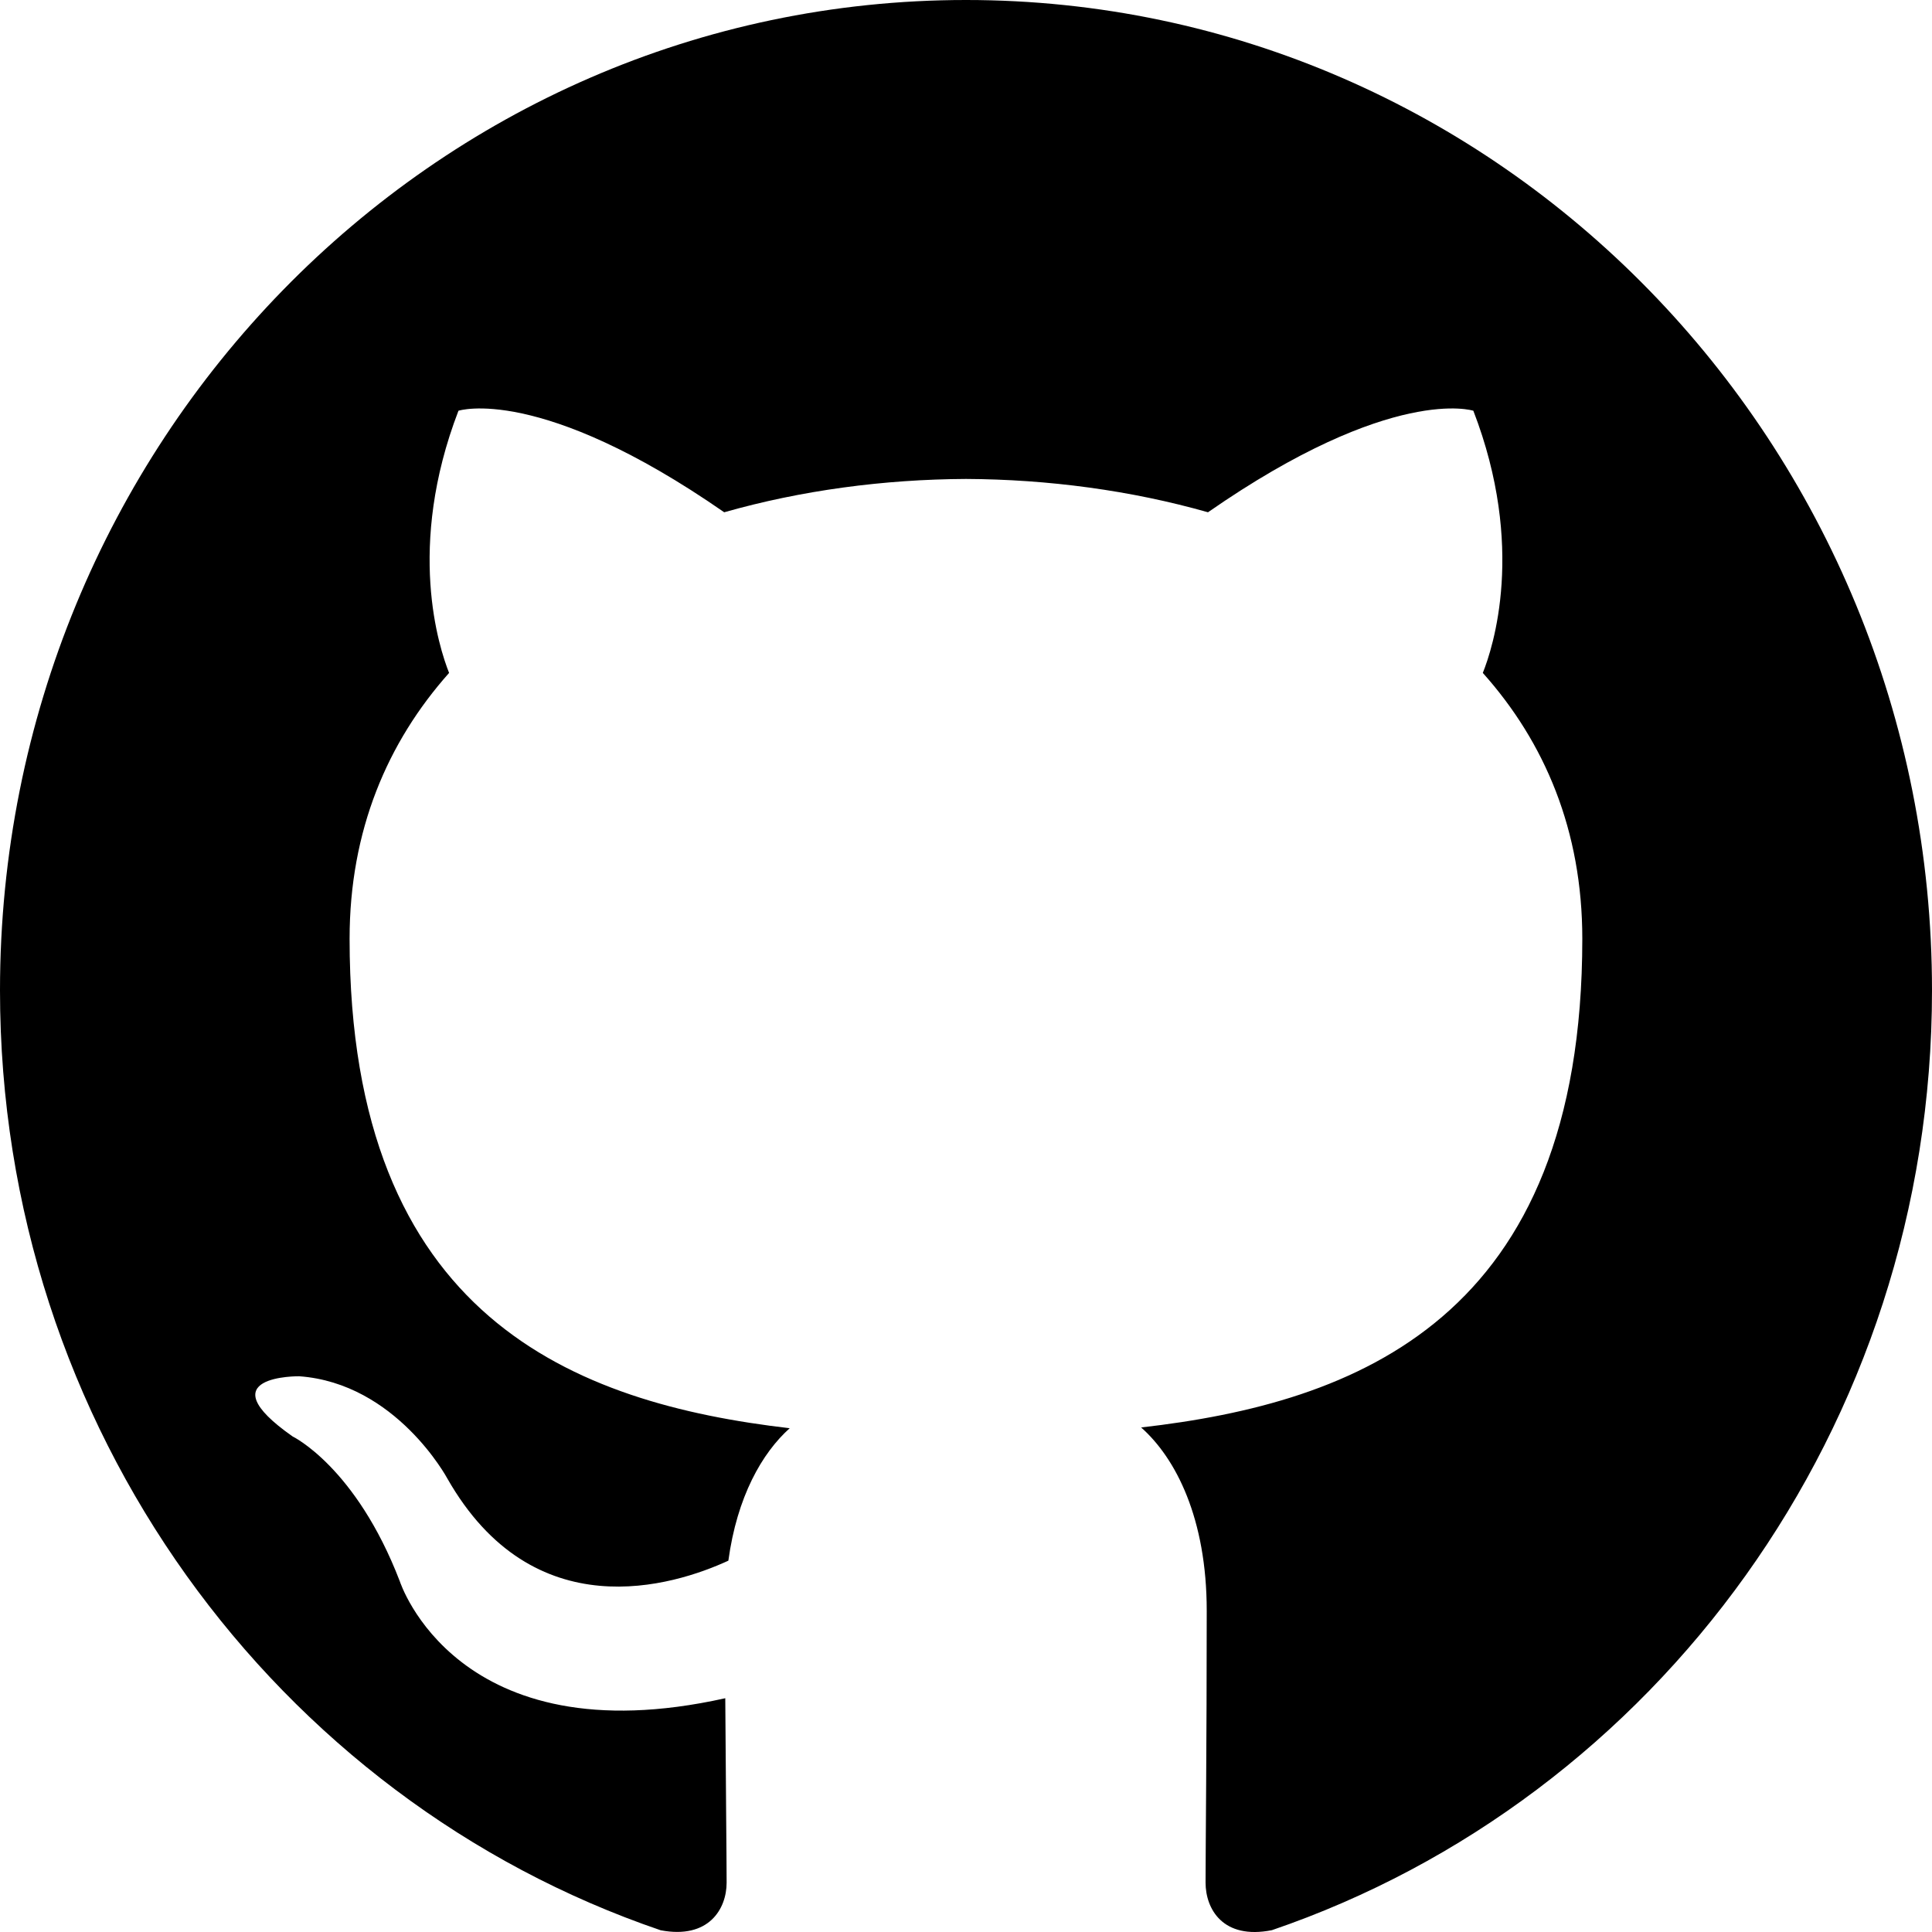
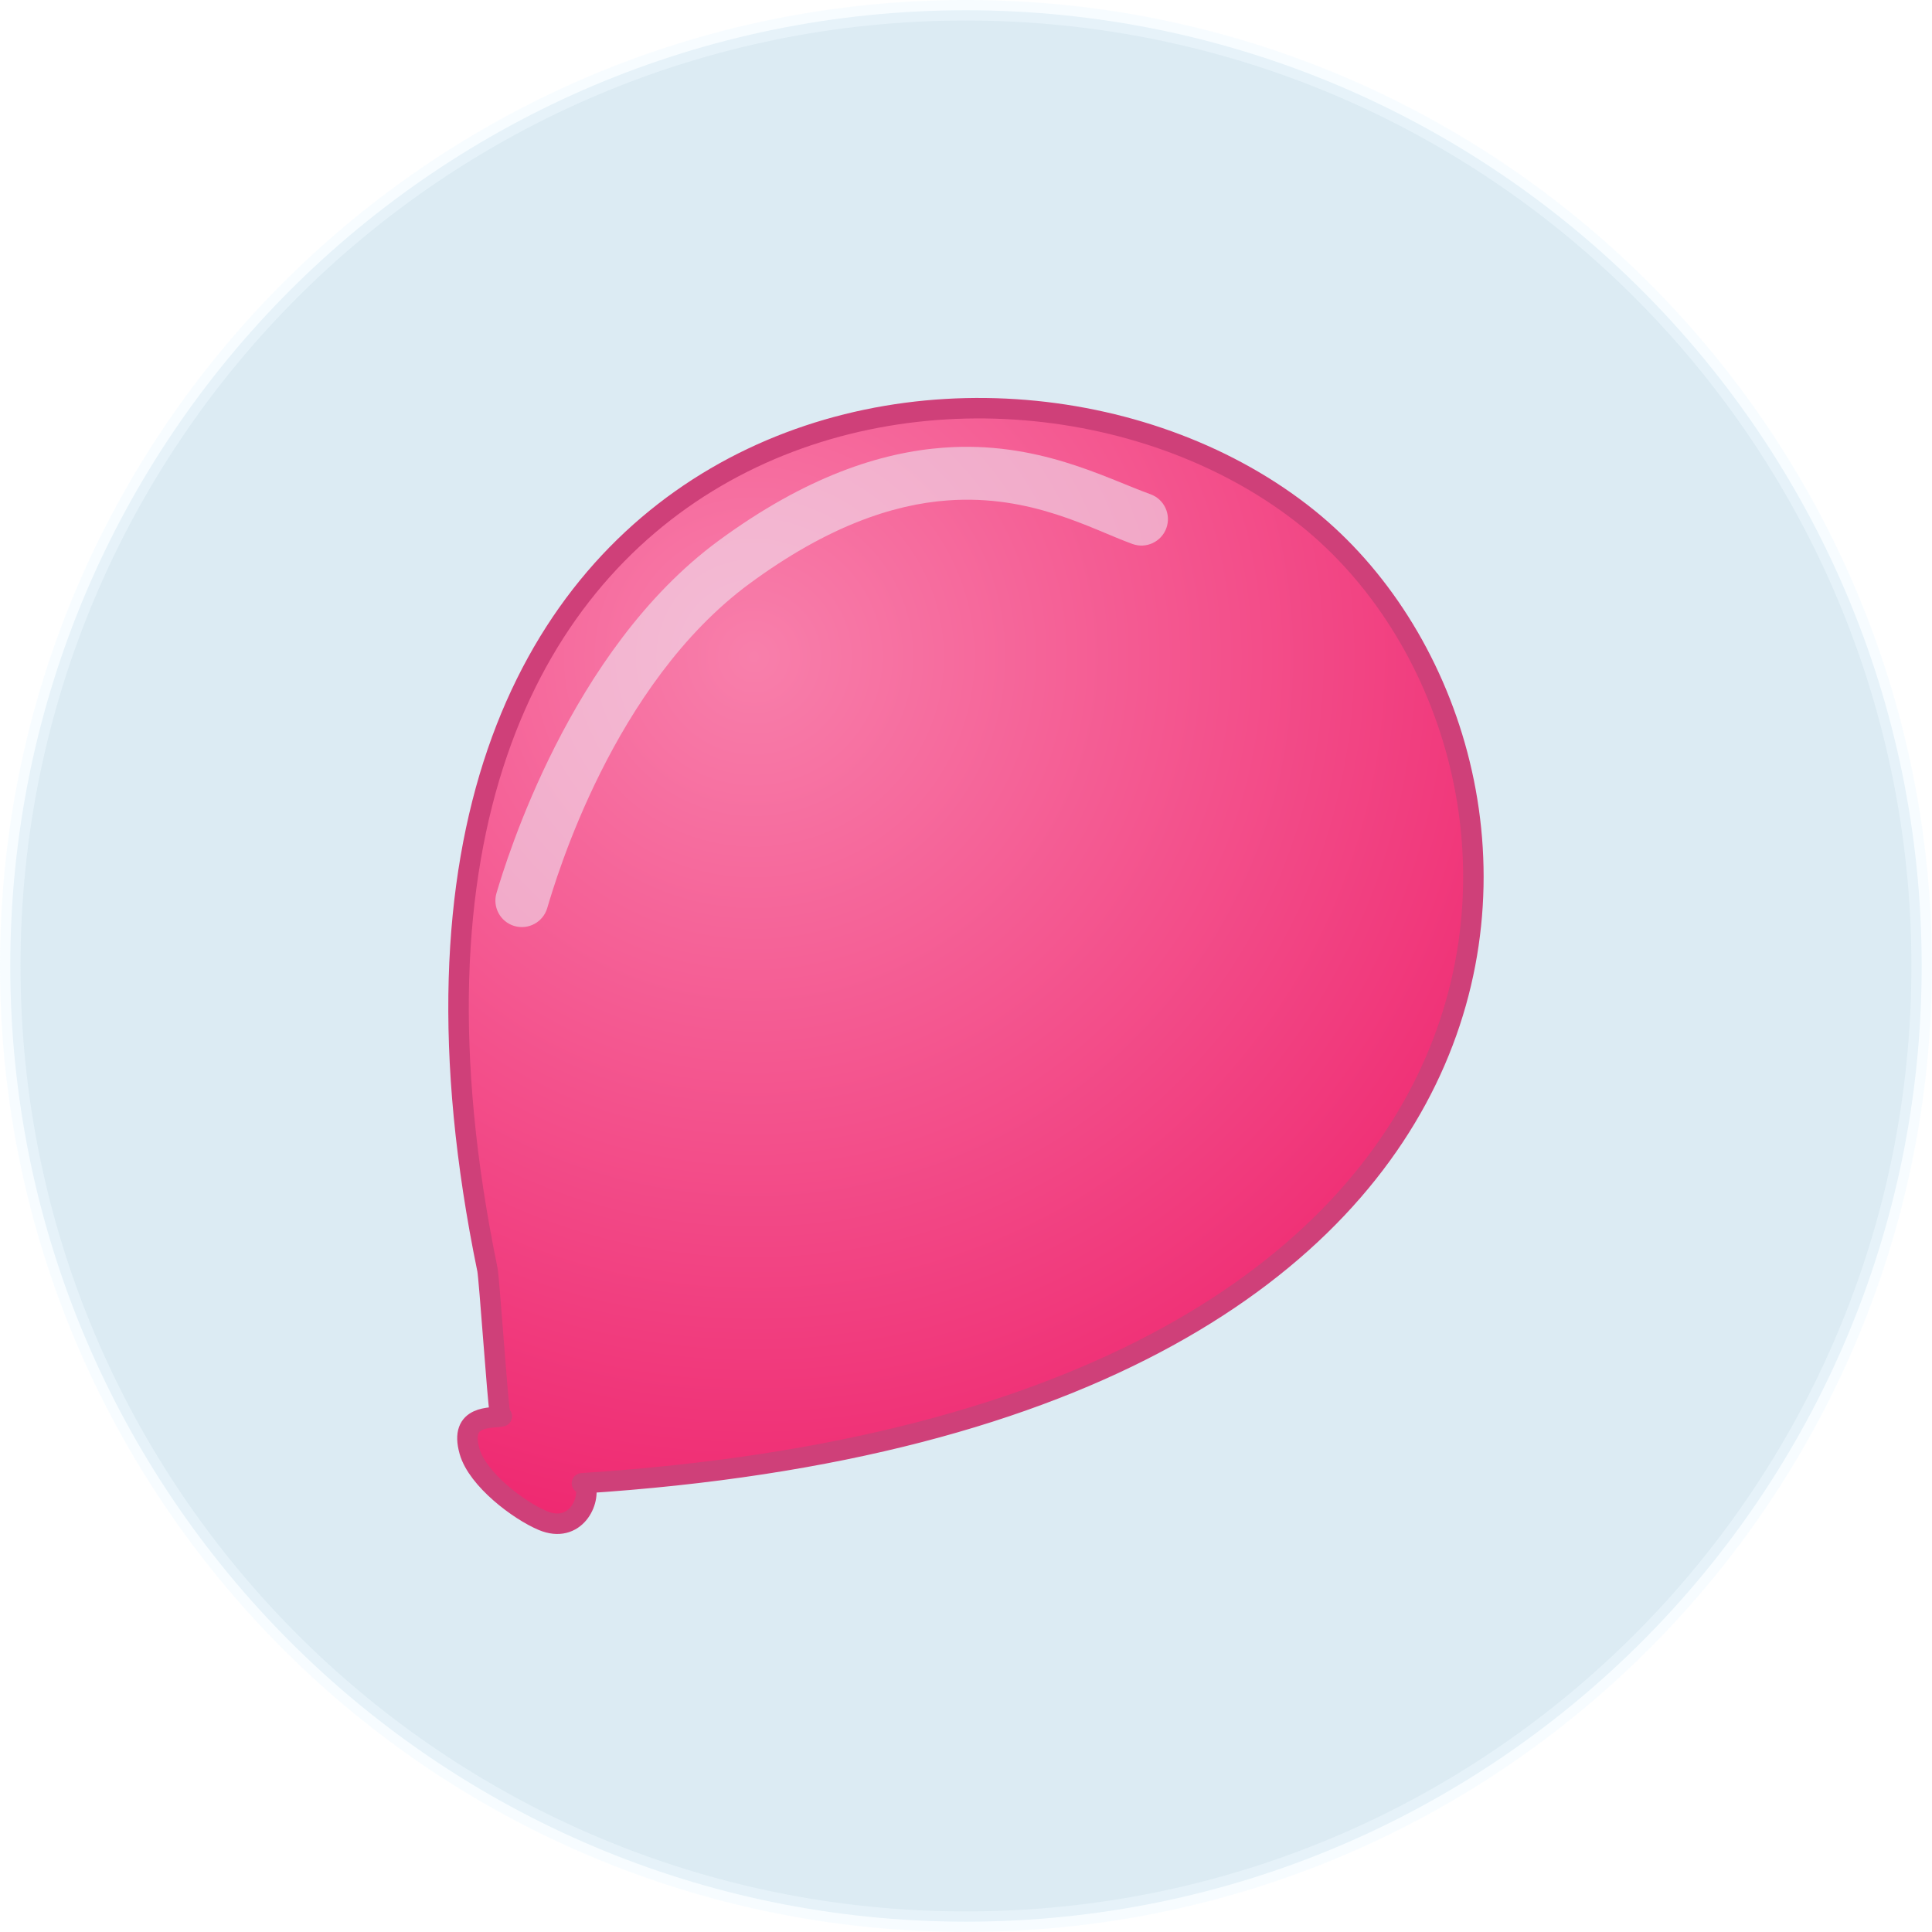
- <svg xmlns="http://www.w3.org/2000/svg" viewBox="0 0 20 20" version="1.1" fill="currentColor" data-darkreader-inline-fill="" style="--darkreader-inline-fill: currentColor;">
-   <g id="SVGRepo_bgCarrier" stroke-width="0" />
-   <g id="SVGRepo_tracerCarrier" stroke-linecap="round" stroke-linejoin="round" />
-   <g id="SVGRepo_iconCarrier">
-     <defs> </defs>
-     <g id="Page-1" stroke="none" stroke-width="1" fill="none" fill-rule="evenodd" data-darkreader-inline-stroke="" style="--darkreader-inline-stroke: none;">
-       <g id="Dribbble-Light-Preview" transform="translate(-140, -7559)" fill="currentColor" data-darkreader-inline-fill="" style="--darkreader-inline-fill: currentColor;">
-         <g id="icons" transform="translate(56, 160)">
-           <path d="M94,7399 C99.523,7399 104,7403.59 104,7409.253 C104,7413.782 101.138,7417.624 97.167,7418.981 C96.66,7419.082 96.48,7418.762 96.48,7418.489 C96.48,7418.151 96.492,7417.047 96.492,7415.675 C96.492,7414.719 96.172,7414.095 95.813,7413.777 C98.04,7413.523 100.38,7412.656 100.38,7408.718 C100.38,7407.598 99.992,7406.684 99.35,7405.966 C99.454,7405.707 99.797,7404.664 99.252,7403.252 C99.252,7403.252 98.414,7402.977 96.505,7404.303 C95.706,7404.076 94.85,7403.962 94,7403.958 C93.15,7403.962 92.295,7404.076 91.497,7404.303 C89.586,7402.977 88.746,7403.252 88.746,7403.252 C88.203,7404.664 88.546,7405.707 88.649,7405.966 C88.01,7406.684 87.619,7407.598 87.619,7408.718 C87.619,7412.646 89.954,7413.526 92.175,7413.785 C91.889,7414.041 91.63,7414.493 91.54,7415.156 C90.97,7415.418 89.522,7415.871 88.63,7414.304 C88.63,7414.304 88.101,7413.319 87.097,7413.247 C87.097,7413.247 86.122,7413.234 87.029,7413.87 C87.029,7413.87 87.684,7414.185 88.139,7415.37 C88.139,7415.37 88.726,7417.2 91.508,7416.58 C91.513,7417.437 91.522,7418.245 91.522,7418.489 C91.522,7418.76 91.338,7419.077 90.839,7418.982 C86.865,7417.627 84,7413.783 84,7409.253 C84,7403.59 88.478,7399 94,7399" id="github-[#142]"> </path>
+ <svg xmlns="http://www.w3.org/2000/svg" width="100%" height="100%" viewBox="0 0 157 157" version="1.1" xml:space="preserve" style="fill-rule:evenodd;clip-rule:evenodd;stroke-linecap:round;stroke-linejoin:round;stroke-miterlimit:1.5;">
+   <g transform="matrix(1,0,0,1,-250.6016,-170.1877)">
+     <g transform="matrix(1,0,0,1,-26.2437,224.9467)">
+       <g transform="matrix(1,0,0,1,26.2437,-224.9467)">
+         <circle cx="329.099" cy="248.685" r="77.664" style="fill:rgb(220,235,243);stroke:rgb(241,250,255);stroke-opacity:0.5;stroke-width:1.67px;" />
+       </g>
+     </g>
+     <g transform="matrix(1,0,0,1,-26.2437,224.9467)">
+       <g transform="matrix(0.64257,0,0,0.64257,-192.0531,-86.74598)">
+         <g transform="matrix(0.775467,0.631388,-0.631388,0.775467,528.779,-664.6429)">
+           <path d="M768.58,525.622C767.7,524.93 756.943,513.43 756.092,512.735C669.499,442.097 726.867,373.877 776.496,373.53C822.274,373.21 877.764,437.776 782.413,526.136L782.806,525.995C784.683,527.073 785.86,531.662 781.519,532.928C778.408,533.836 771.881,534.104 768.828,531.969C764.82,529.167 768.397,526.988 769.21,525.966" style="fill:url(#_Radial1);stroke:rgb(207,64,121);stroke-width:2.59px;" />
+         </g>
+         <g transform="matrix(1,0,0,1,26.2437,-224.9467)">
+           <path d="M772.682,389.58C772.155,391.349 770.29,392.358 768.52,391.831C766.75,391.303 765.742,389.438 766.269,387.668C767.472,383.632 775.541,356.938 794.337,343.121C805.428,334.967 814.892,331.92 822.842,331.338C834.665,330.473 843.203,335.144 848.975,337.23C850.711,337.858 851.612,339.777 850.984,341.514C850.356,343.251 848.437,344.151 846.7,343.523C841.527,341.653 833.927,337.237 823.33,338.012C816.334,338.524 808.061,341.337 798.301,348.512C781.022,361.215 773.788,385.869 772.682,389.58Z" style="fill:rgb(241,250,255);fill-opacity:0.5;" />
        </g>
      </g>
    </g>
  </g>
+   <defs>
+     <radialGradient id="_Radial1" cx="0" cy="0" r="1" gradientUnits="userSpaceOnUse" gradientTransform="matrix(146.2538,25.20354,-25.20354,146.2538,732.988,431.9098)">
+       <stop offset="0" style="stop-color:rgb(248,127,171);stop-opacity:1" />
+       <stop offset="1" style="stop-color:rgb(236,13,94);stop-opacity:1" />
+     </radialGradient>
+   </defs>
</svg>
